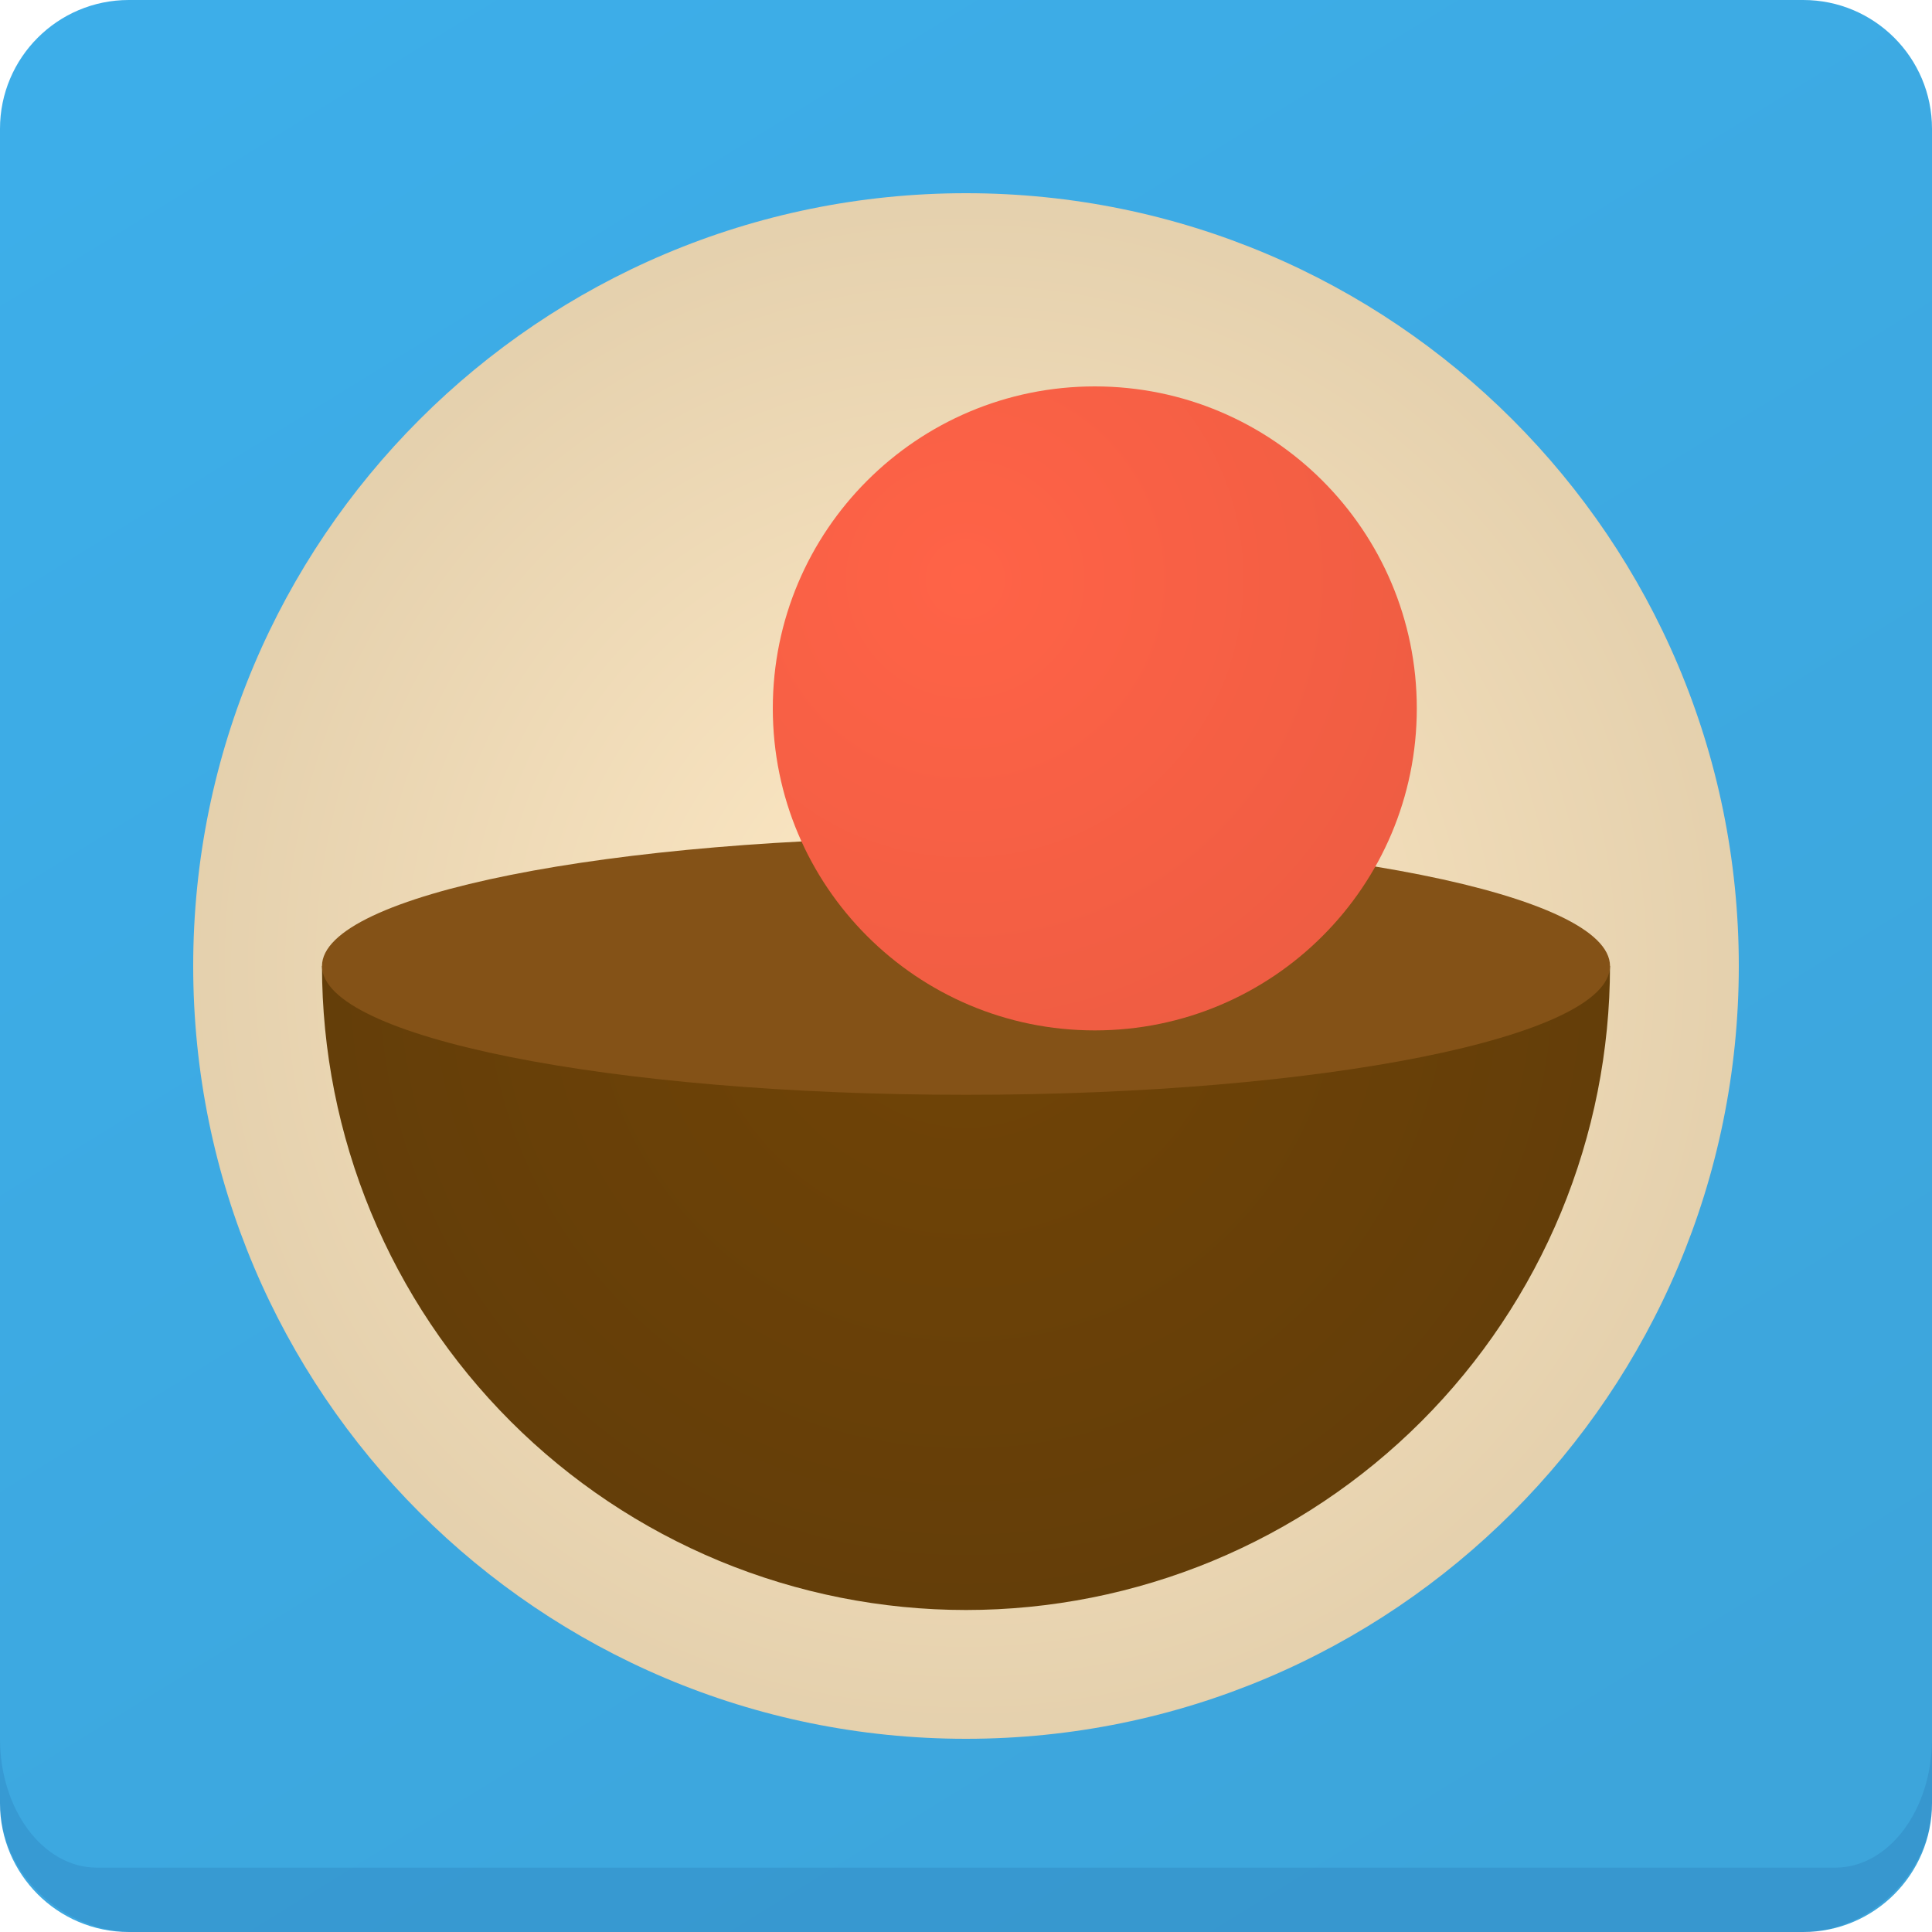
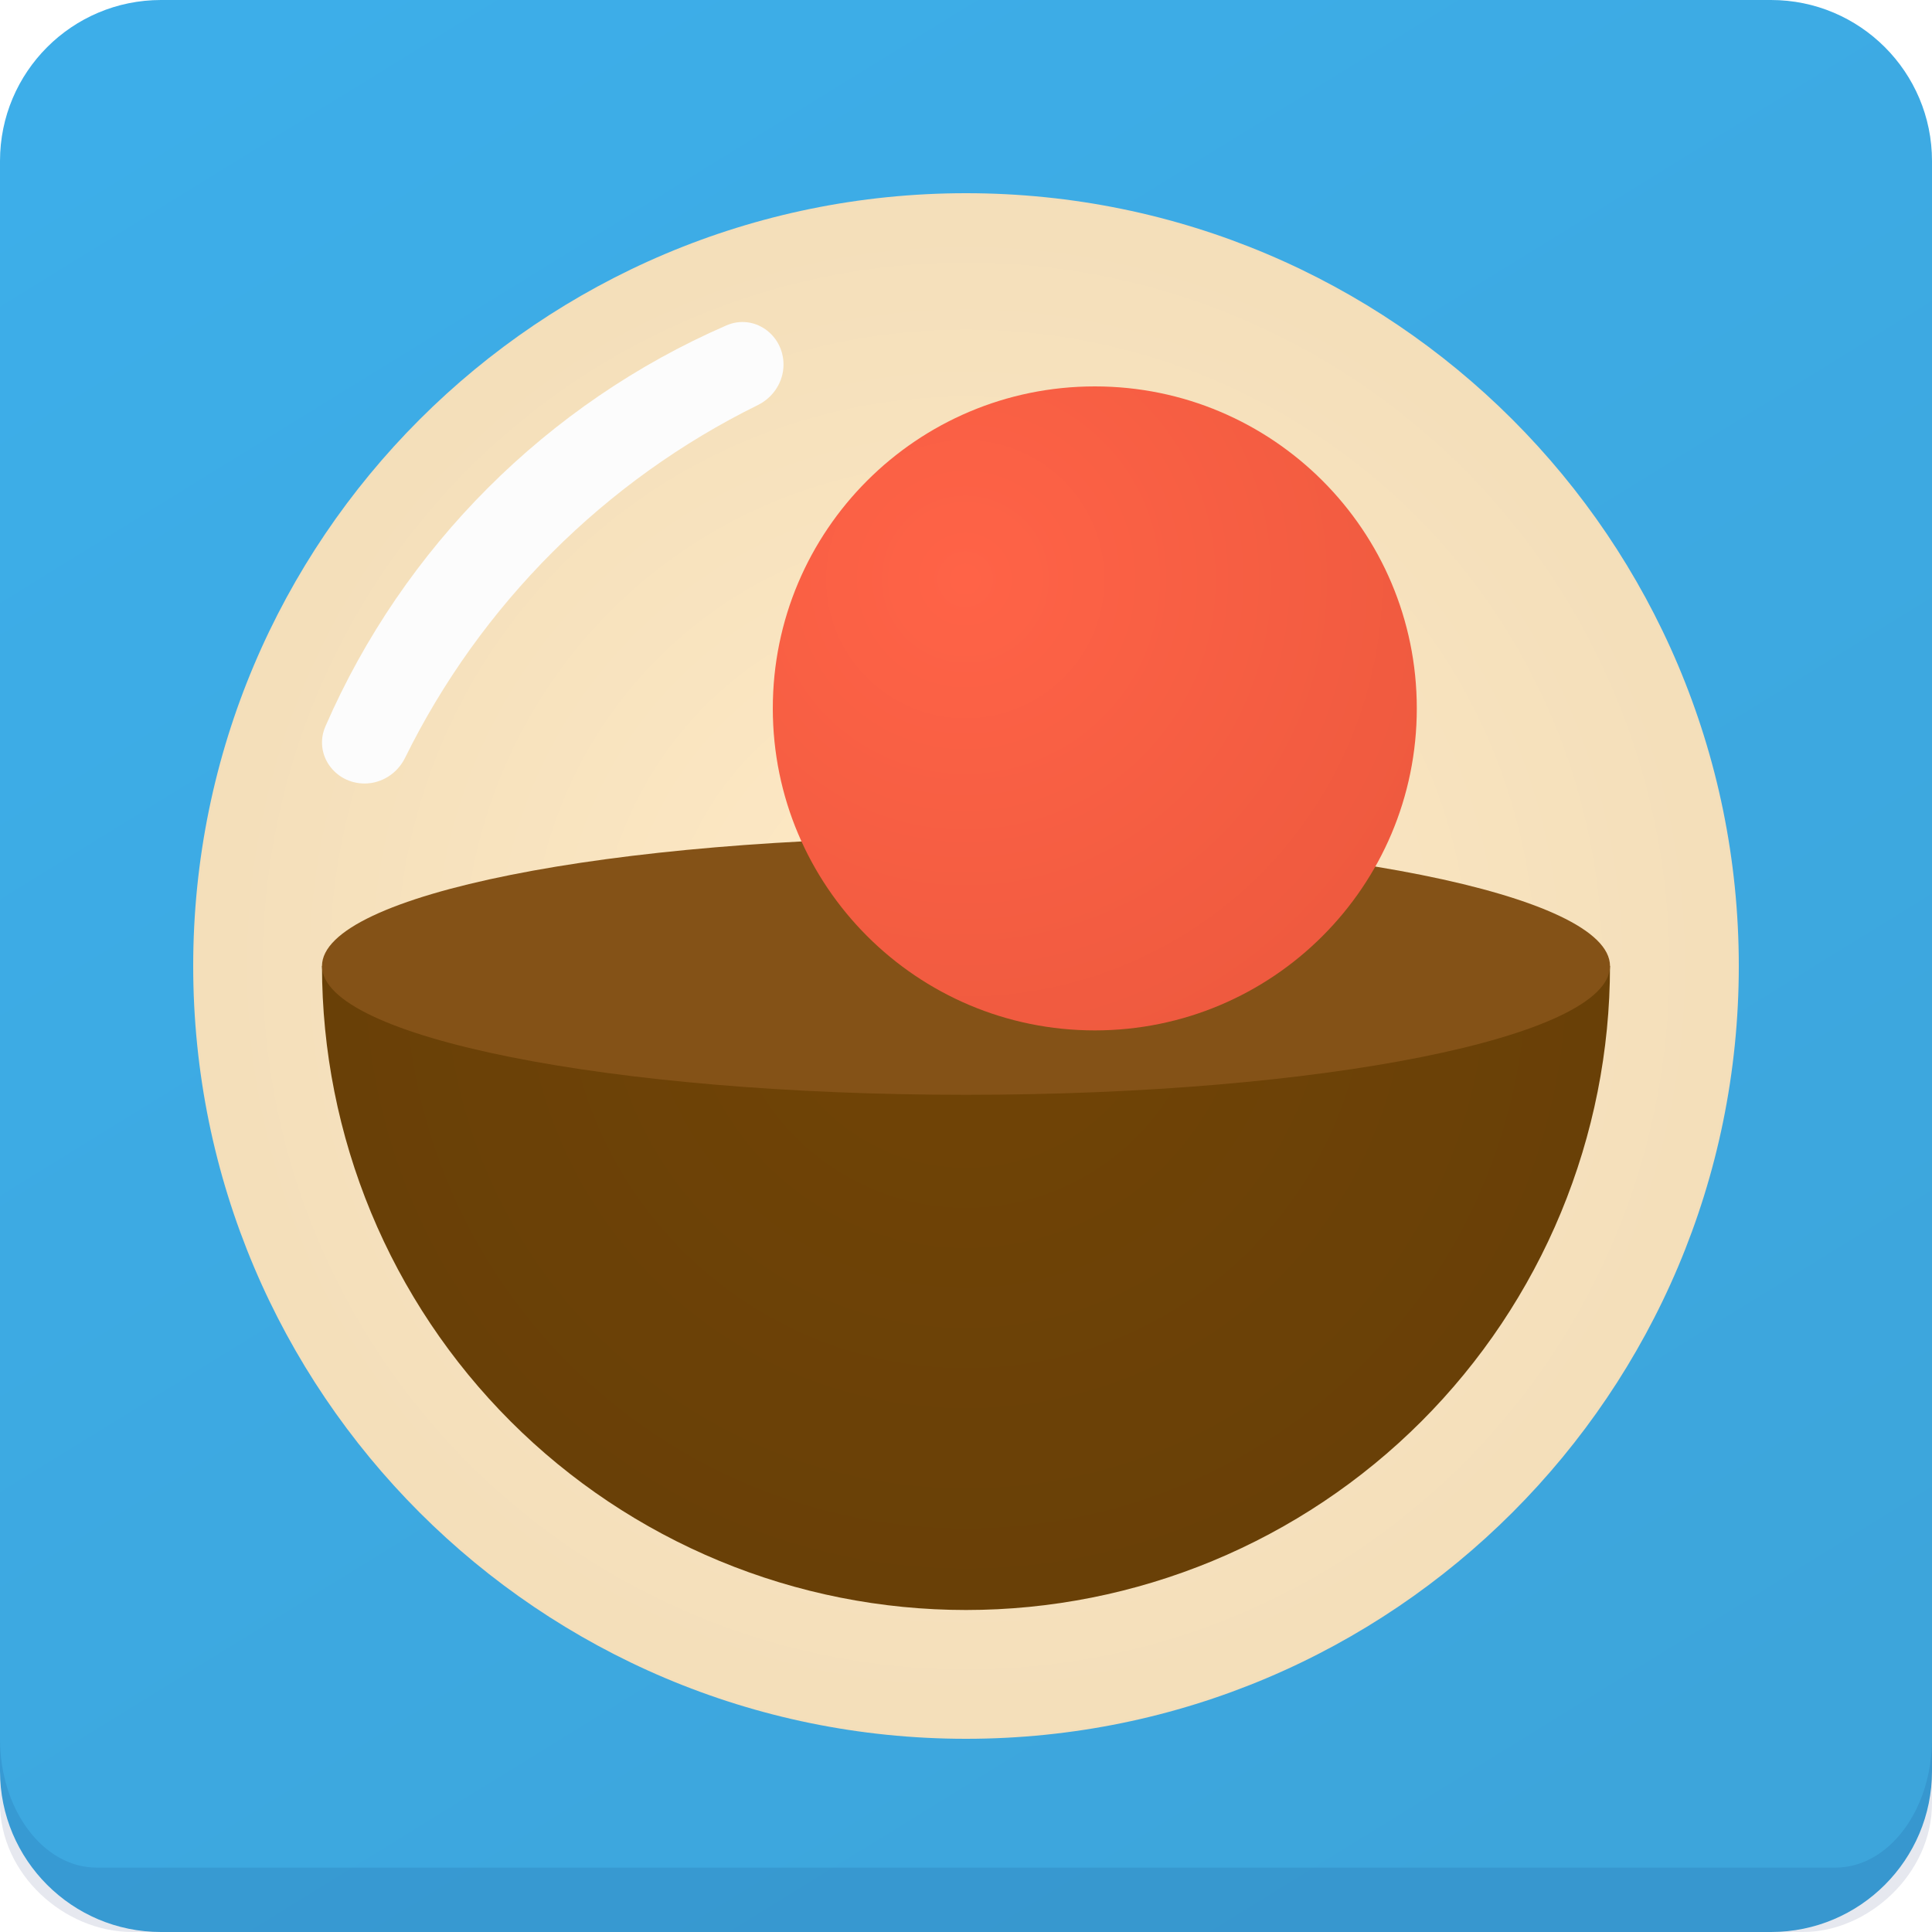
- <svg xmlns="http://www.w3.org/2000/svg" width="30" height="30" viewBox="0 0 30 30" fill="none">
-   <rect width="30" height="30" rx="2" fill="url(#paint0_linear_0_3)" />
-   <path fill-rule="evenodd" clip-rule="evenodd" d="M0 27V28C0 29.105 1 30 2.052 30L1.5 29C0.672 29 0 28.105 0 27ZM2.052 30H28C29 30 30 29.105 30 28V27C30 28.105 29.328 29 28.5 29H1.5L2.052 30Z" fill="#031C5A" fill-opacity="0.1" />
-   <circle cx="15" cy="15" r="12" fill="url(#paint1_radial_0_3)" />
-   <path d="M25 15C25 16.313 24.741 17.614 24.239 18.827C23.736 20.04 23 21.142 22.071 22.071C21.142 23 20.04 23.736 18.827 24.239C17.614 24.741 16.313 25 15 25C13.687 25 12.386 24.741 11.173 24.239C9.96 23.736 8.858 23 7.929 22.071C7 21.142 6.264 20.04 5.761 18.827C5.259 17.614 5 16.313 5 15L15 15H25Z" fill="url(#paint2_radial_0_3)" />
-   <ellipse cx="15" cy="15" rx="10" ry="2" fill="#845217" />
-   <circle cx="17" cy="11" r="5" fill="url(#paint3_radial_0_3)" />
+ <svg xmlns="http://www.w3.org/2000/svg" width="24" height="24" viewBox="0 0 24 24" fill="none">
+   <rect width="24" height="24" rx="2" fill="url(#paint0_linear_0_3)" />
+   <path fill-rule="evenodd" clip-rule="evenodd" d="M0 21.6V22.4C0 23.284 0.8 24 1.642 24L1.2 23.2C0.537 23.2 0 22.484 0 21.6ZM1.642 24H22.4C23.2 24 24 23.284 24 22.4V21.6C24 22.484 23.463 23.2 22.8 23.2H1.2L1.642 24Z" fill="#031C5A" fill-opacity="0.1" />
+   <circle cx="12" cy="12" r="9.6" fill="url(#paint1_radial_0_3)" />
+   <path d="M20 12C20 13.051 19.793 14.091 19.391 15.062C18.989 16.032 18.4 16.914 17.657 17.657C16.914 18.4 16.032 18.989 15.062 19.391C14.091 19.793 13.051 20 12 20C10.949 20 9.909 19.793 8.939 19.391C7.968 18.989 7.086 18.4 6.343 17.657C5.6 16.914 5.011 16.032 4.609 15.062C4.207 14.091 4 13.051 4 12L12 12H20Z" fill="url(#paint2_radial_0_3)" />
+   <ellipse cx="12" cy="12" rx="8" ry="1.6" fill="#845217" />
+   <circle cx="13.6" cy="8.8" r="4" fill="url(#paint3_radial_0_3)" />
+   <path fill-rule="evenodd" clip-rule="evenodd" d="M9.022 4.043C9.365 3.893 9.733 4.155 9.733 4.529V4.529C9.733 4.744 9.606 4.937 9.414 5.032C7.513 5.968 5.968 7.513 5.032 9.414C4.937 9.606 4.744 9.733 4.529 9.733V9.733C4.155 9.733 3.893 9.365 4.043 9.022C5.011 6.797 6.797 5.011 9.022 4.043Z" fill="#FCFCFC" />
  <defs>
-     <linearGradient id="paint0_linear_0_3" x1="4" y1="-1.60933e-07" x2="22.5" y2="30" gradientUnits="userSpaceOnUse">
+     <linearGradient id="paint0_linear_0_3" x1="3.2" y1="-1.28746e-07" x2="18" y2="24" gradientUnits="userSpaceOnUse">
      <stop stop-color="#3DAEE9" />
      <stop offset="1" stop-color="#3DA5DB" />
    </linearGradient>
-     <radialGradient id="paint1_radial_0_3" cx="0" cy="0" r="1" gradientUnits="userSpaceOnUse" gradientTransform="translate(15 15) rotate(90) scale(14.5)">
+     <radialGradient id="paint1_radial_0_3" cx="0" cy="0" r="1" gradientUnits="userSpaceOnUse" gradientTransform="translate(12 12) rotate(90) scale(11.6)">
      <stop stop-color="#FFEAC6" />
-       <stop offset="1" stop-color="#DFCBA8" />
+       <stop offset="1" stop-color="#F1DCB7" />
    </radialGradient>
-     <radialGradient id="paint2_radial_0_3" cx="0" cy="0" r="1" gradientUnits="userSpaceOnUse" gradientTransform="translate(15 15) rotate(90) scale(10)">
+     <radialGradient id="paint2_radial_0_3" cx="0" cy="0" r="1" gradientUnits="userSpaceOnUse" gradientTransform="translate(12 12) rotate(90) scale(8)">
      <stop stop-color="#714406" />
-       <stop offset="1" stop-color="#643E09" />
+       <stop offset="1" stop-color="#694007" />
    </radialGradient>
-     <radialGradient id="paint3_radial_0_3" cx="0" cy="0" r="1" gradientUnits="userSpaceOnUse" gradientTransform="translate(15 9) rotate(54.4623) scale(8.60233)">
+     <radialGradient id="paint3_radial_0_3" cx="0" cy="0" r="1" gradientUnits="userSpaceOnUse" gradientTransform="translate(12 7.2) rotate(54.4623) scale(6.88186)">
      <stop stop-color="#FF6347" />
-       <stop offset="1" stop-color="#ED5C42" />
+       <stop offset="1" stop-color="#ED593E" />
    </radialGradient>
  </defs>
</svg>
